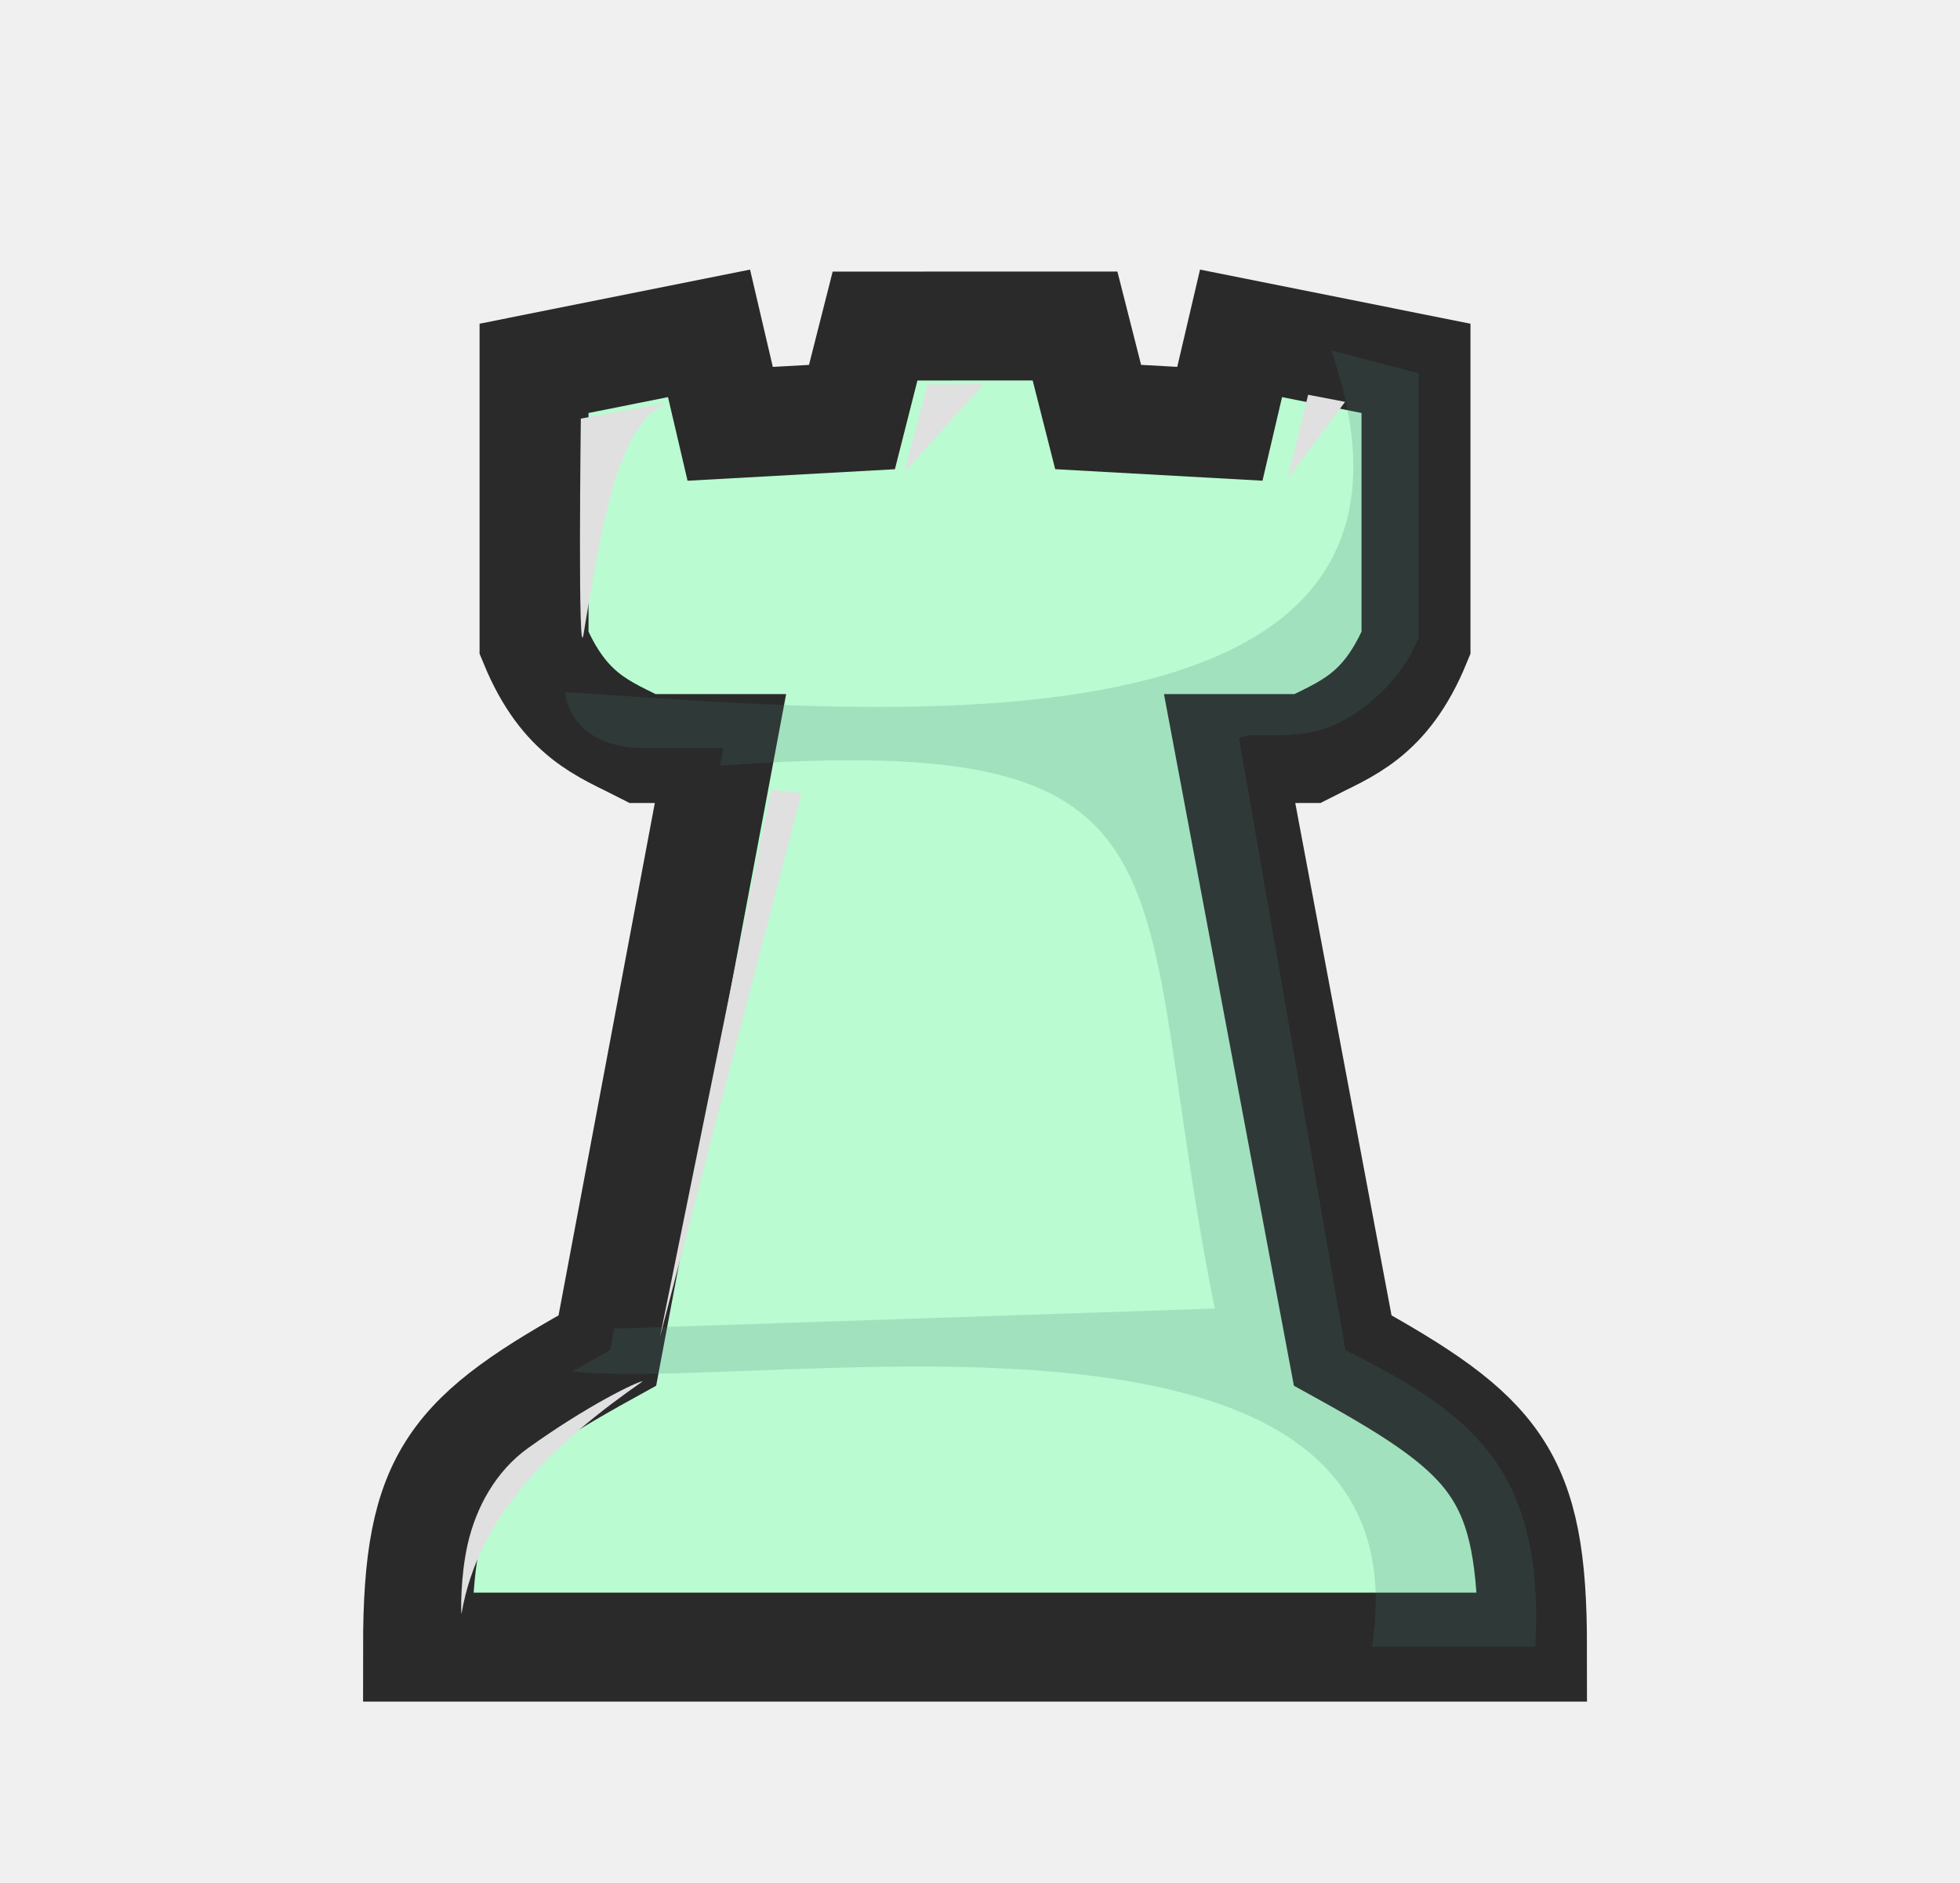
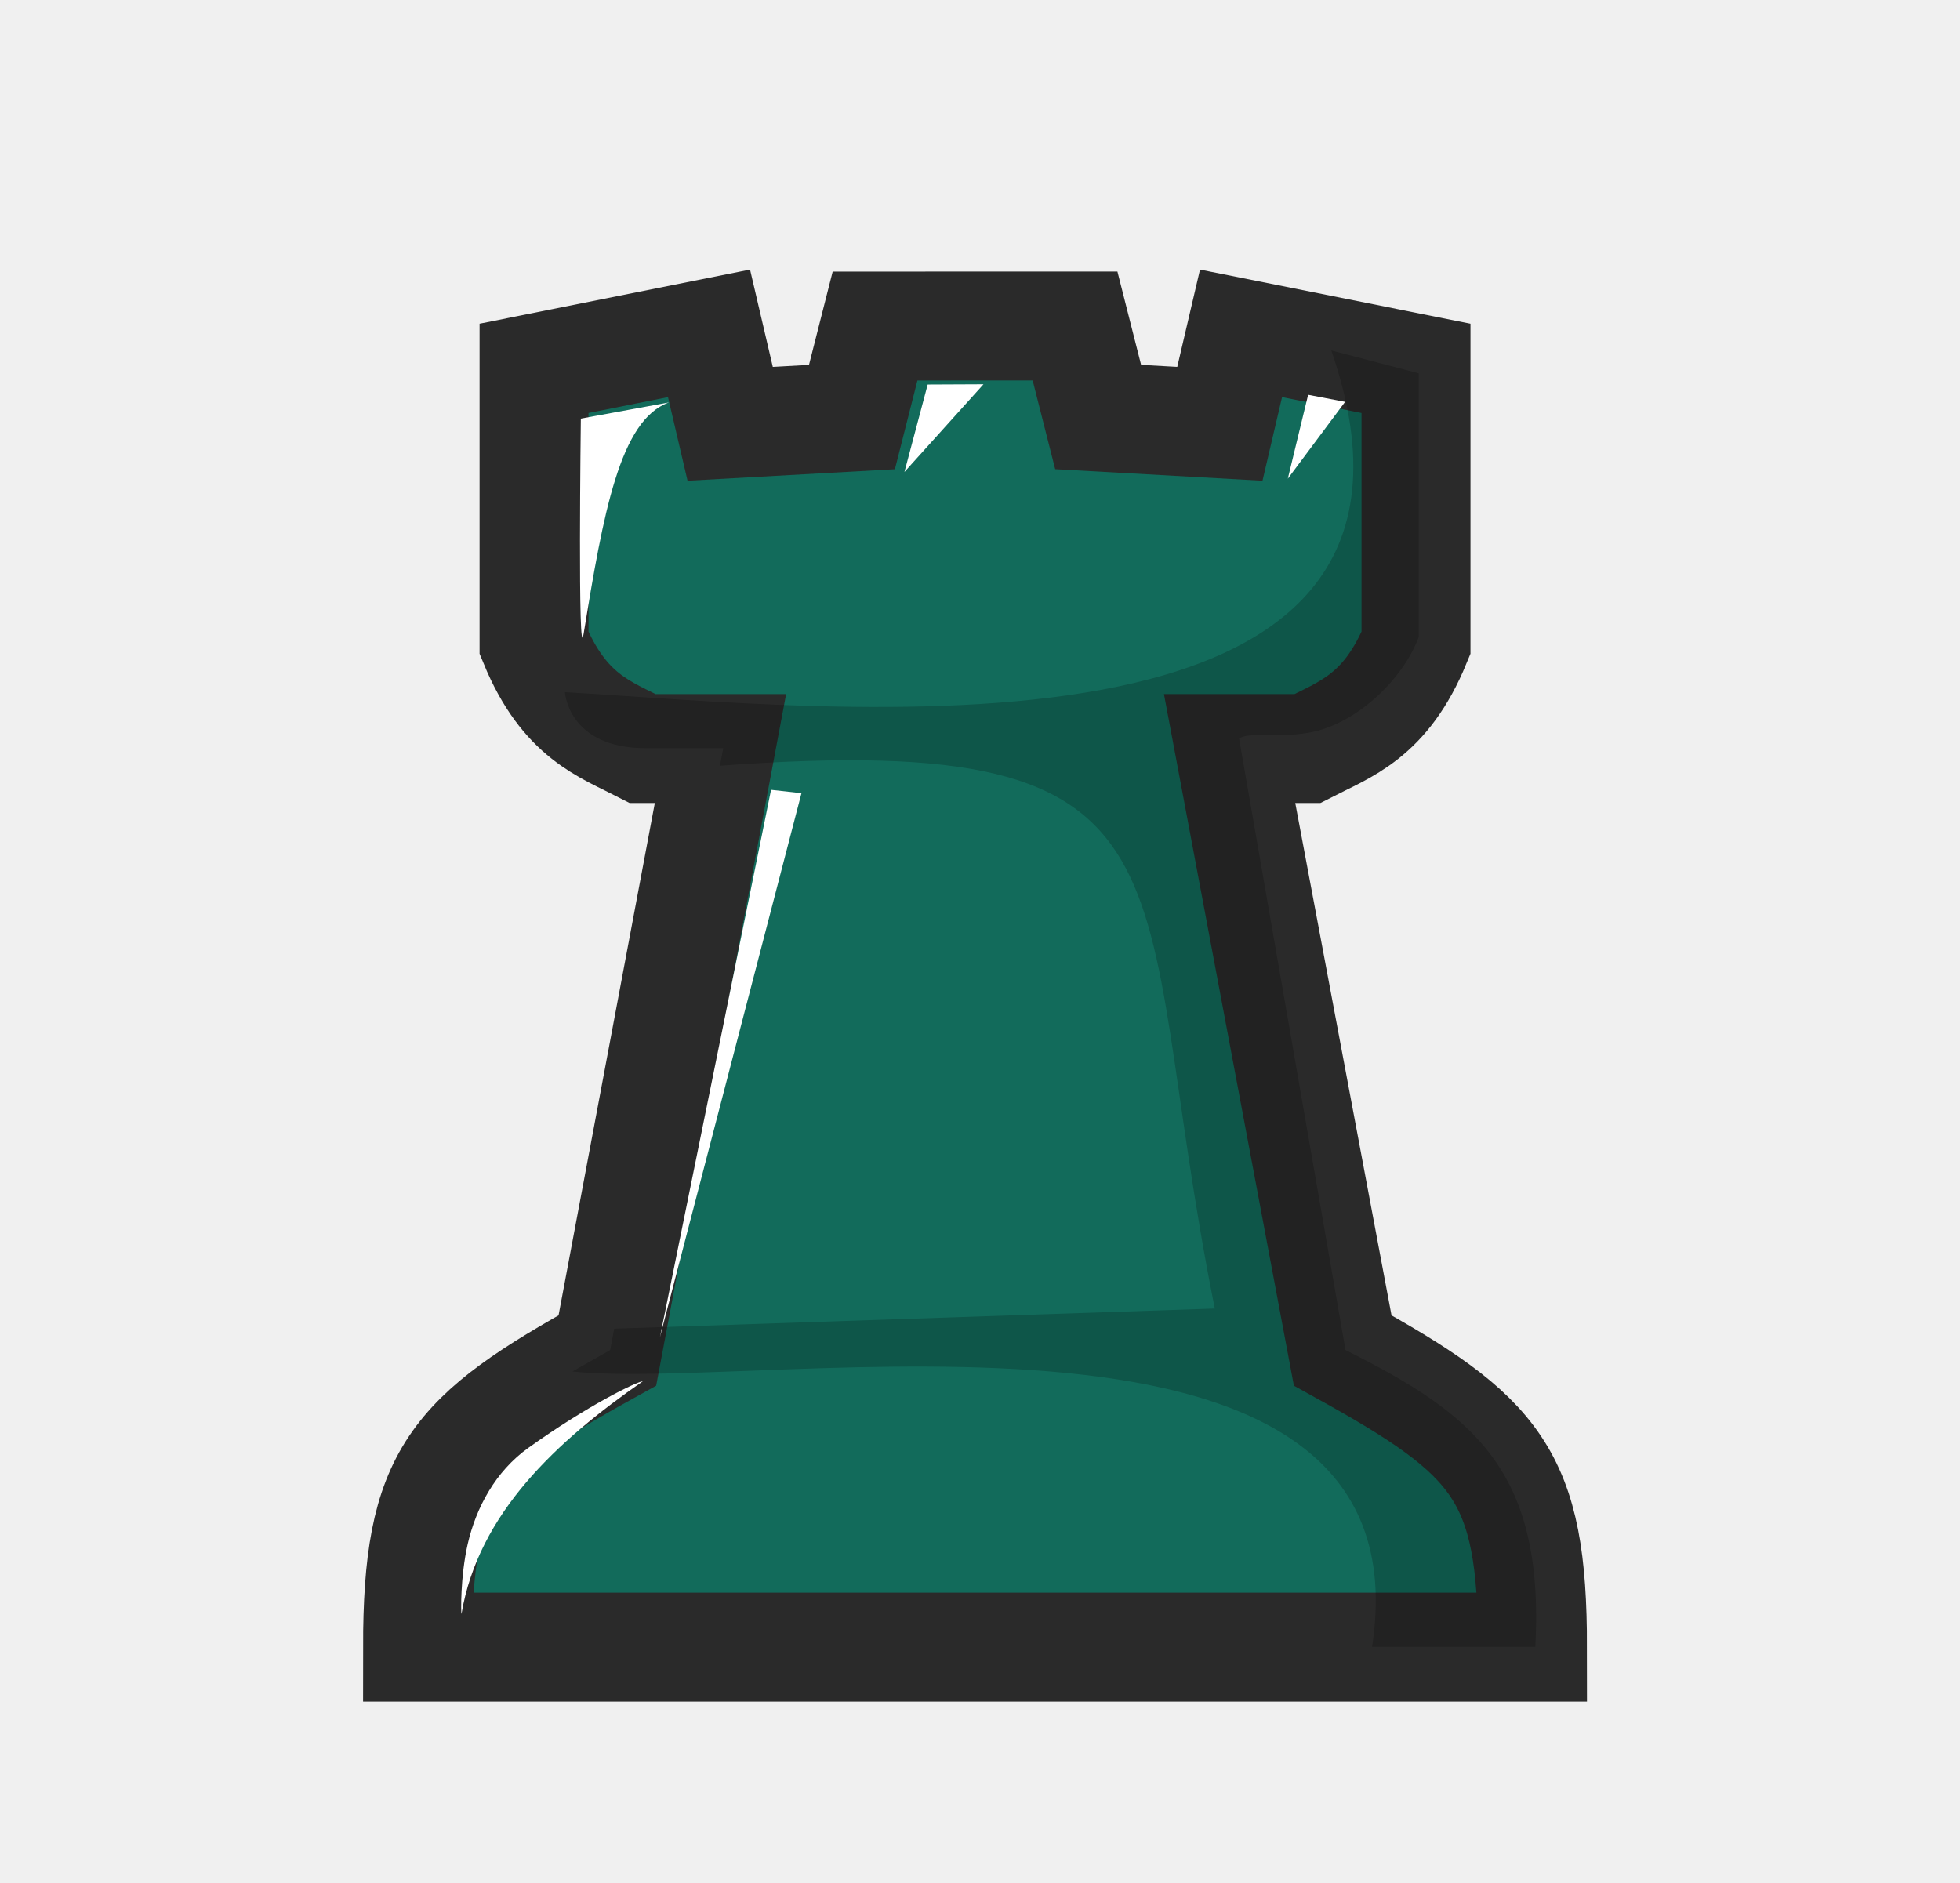
<svg xmlns="http://www.w3.org/2000/svg" width="102" height="98" viewBox="0 0 102 98" fill="none">
-   <path fill-rule="evenodd" clip-rule="evenodd" d="M45.538 16.97L44.336 21.706L37.999 22.058L36.898 17.349L27.792 19.171V33.463C29.374 37.298 31.472 37.941 33.452 38.959H37.494L31.608 70.285C23.542 74.745 21.729 76.768 21.729 85.725H79.753C79.753 76.767 77.939 74.745 69.875 70.285L63.99 38.959H68.03C70.012 37.942 72.11 37.298 73.69 33.463V19.171L64.585 17.349L63.483 22.056L57.149 21.704L55.946 16.968H50.741L45.538 16.97Z" fill="#BAFBD2" stroke="#2A2A2A" stroke-width="5.669" />
-   <path opacity="0.2" fill-rule="evenodd" clip-rule="evenodd" d="M69.283 18.241C77.083 40.83 42.978 36.797 29.4 36.025C29.4 36.025 29.559 38.93 33.6 38.938H37.708H37.64L37.468 39.851C63.367 37.954 58.65 45.386 63.219 68.102L31.964 69.152L31.756 70.265L29.791 71.378C39.951 72.459 74.475 65.745 71.405 85.707H79.899C80.389 76.456 76.595 73.561 70.02 70.265L64.481 38.431C65.042 38.079 66.276 38.431 68.075 38.139C70.468 37.752 72.981 35.446 73.833 33.148V19.43L69.283 18.241Z" fill="#407770" />
-   <path fill-rule="evenodd" clip-rule="evenodd" d="M30.227 21.786L34.816 20.944C32.259 21.845 31.393 26.718 30.369 33.003C30.062 34.888 30.227 21.786 30.227 21.786ZM48.277 20.013L47.068 24.564L51.181 20L48.277 20.013ZM68.076 20.546L67.019 24.913L70 20.914L68.076 20.546ZM40.127 41.107L34.342 69.599L41.709 41.281L40.127 41.107ZM24.016 84C23.989 83.918 23.951 82.083 24.337 80.371C24.779 78.433 25.808 76.565 27.481 75.365C30.569 73.15 33.159 71.897 33.451 71.889C29.006 74.978 24.893 78.753 24.016 84Z" fill="#E0E0E0" />
+   <path fill-rule="evenodd" clip-rule="evenodd" d="M45.538 16.97L44.336 21.706L37.999 22.058L36.898 17.349L27.792 19.171V33.463C29.374 37.298 31.472 37.941 33.452 38.959H37.494L31.608 70.285C23.542 74.745 21.729 76.769 21.729 85.725H79.753C79.753 76.767 77.939 74.745 69.875 70.285L63.99 38.959H68.03C70.012 37.943 72.11 37.298 73.69 33.463V19.171L64.584 17.349L63.483 22.057L57.148 21.704L55.946 16.968H50.741L45.538 16.97Z" fill="#126B5B" stroke="#2A2A2A" stroke-width="5.669" />
+   <path opacity="0.2" fill-rule="evenodd" clip-rule="evenodd" d="M69.283 18.241C77.083 40.83 42.978 36.797 29.4 36.025C29.4 36.025 29.559 38.931 33.6 38.938H37.708H37.64L37.468 39.852C63.367 37.954 58.65 45.387 63.219 68.103L31.964 69.153L31.756 70.265L29.791 71.379C39.951 72.459 74.475 65.746 71.405 85.707H79.899C80.389 76.456 76.595 73.561 70.02 70.265L64.481 38.432C65.042 38.079 66.276 38.431 68.075 38.139C70.468 37.752 72.981 35.446 73.833 33.149V19.431L69.283 18.241Z" fill="black" />
+   <path fill-rule="evenodd" clip-rule="evenodd" d="M30.227 21.786L34.816 20.944C32.259 21.845 31.393 26.718 30.369 33.003C30.062 34.888 30.227 21.786 30.227 21.786ZM48.277 20.013L47.068 24.564L51.181 20L48.277 20.013ZM68.076 20.546L67.019 24.913L70 20.914L68.076 20.546ZM40.126 41.107L34.342 69.599L41.709 41.282L40.126 41.107ZM24.016 84C23.989 83.918 23.951 82.083 24.337 80.371C24.779 78.433 25.808 76.566 27.481 75.365C30.569 73.151 33.159 71.897 33.451 71.89C29.006 74.978 24.893 78.754 24.016 84Z" fill="white" />
</svg>
